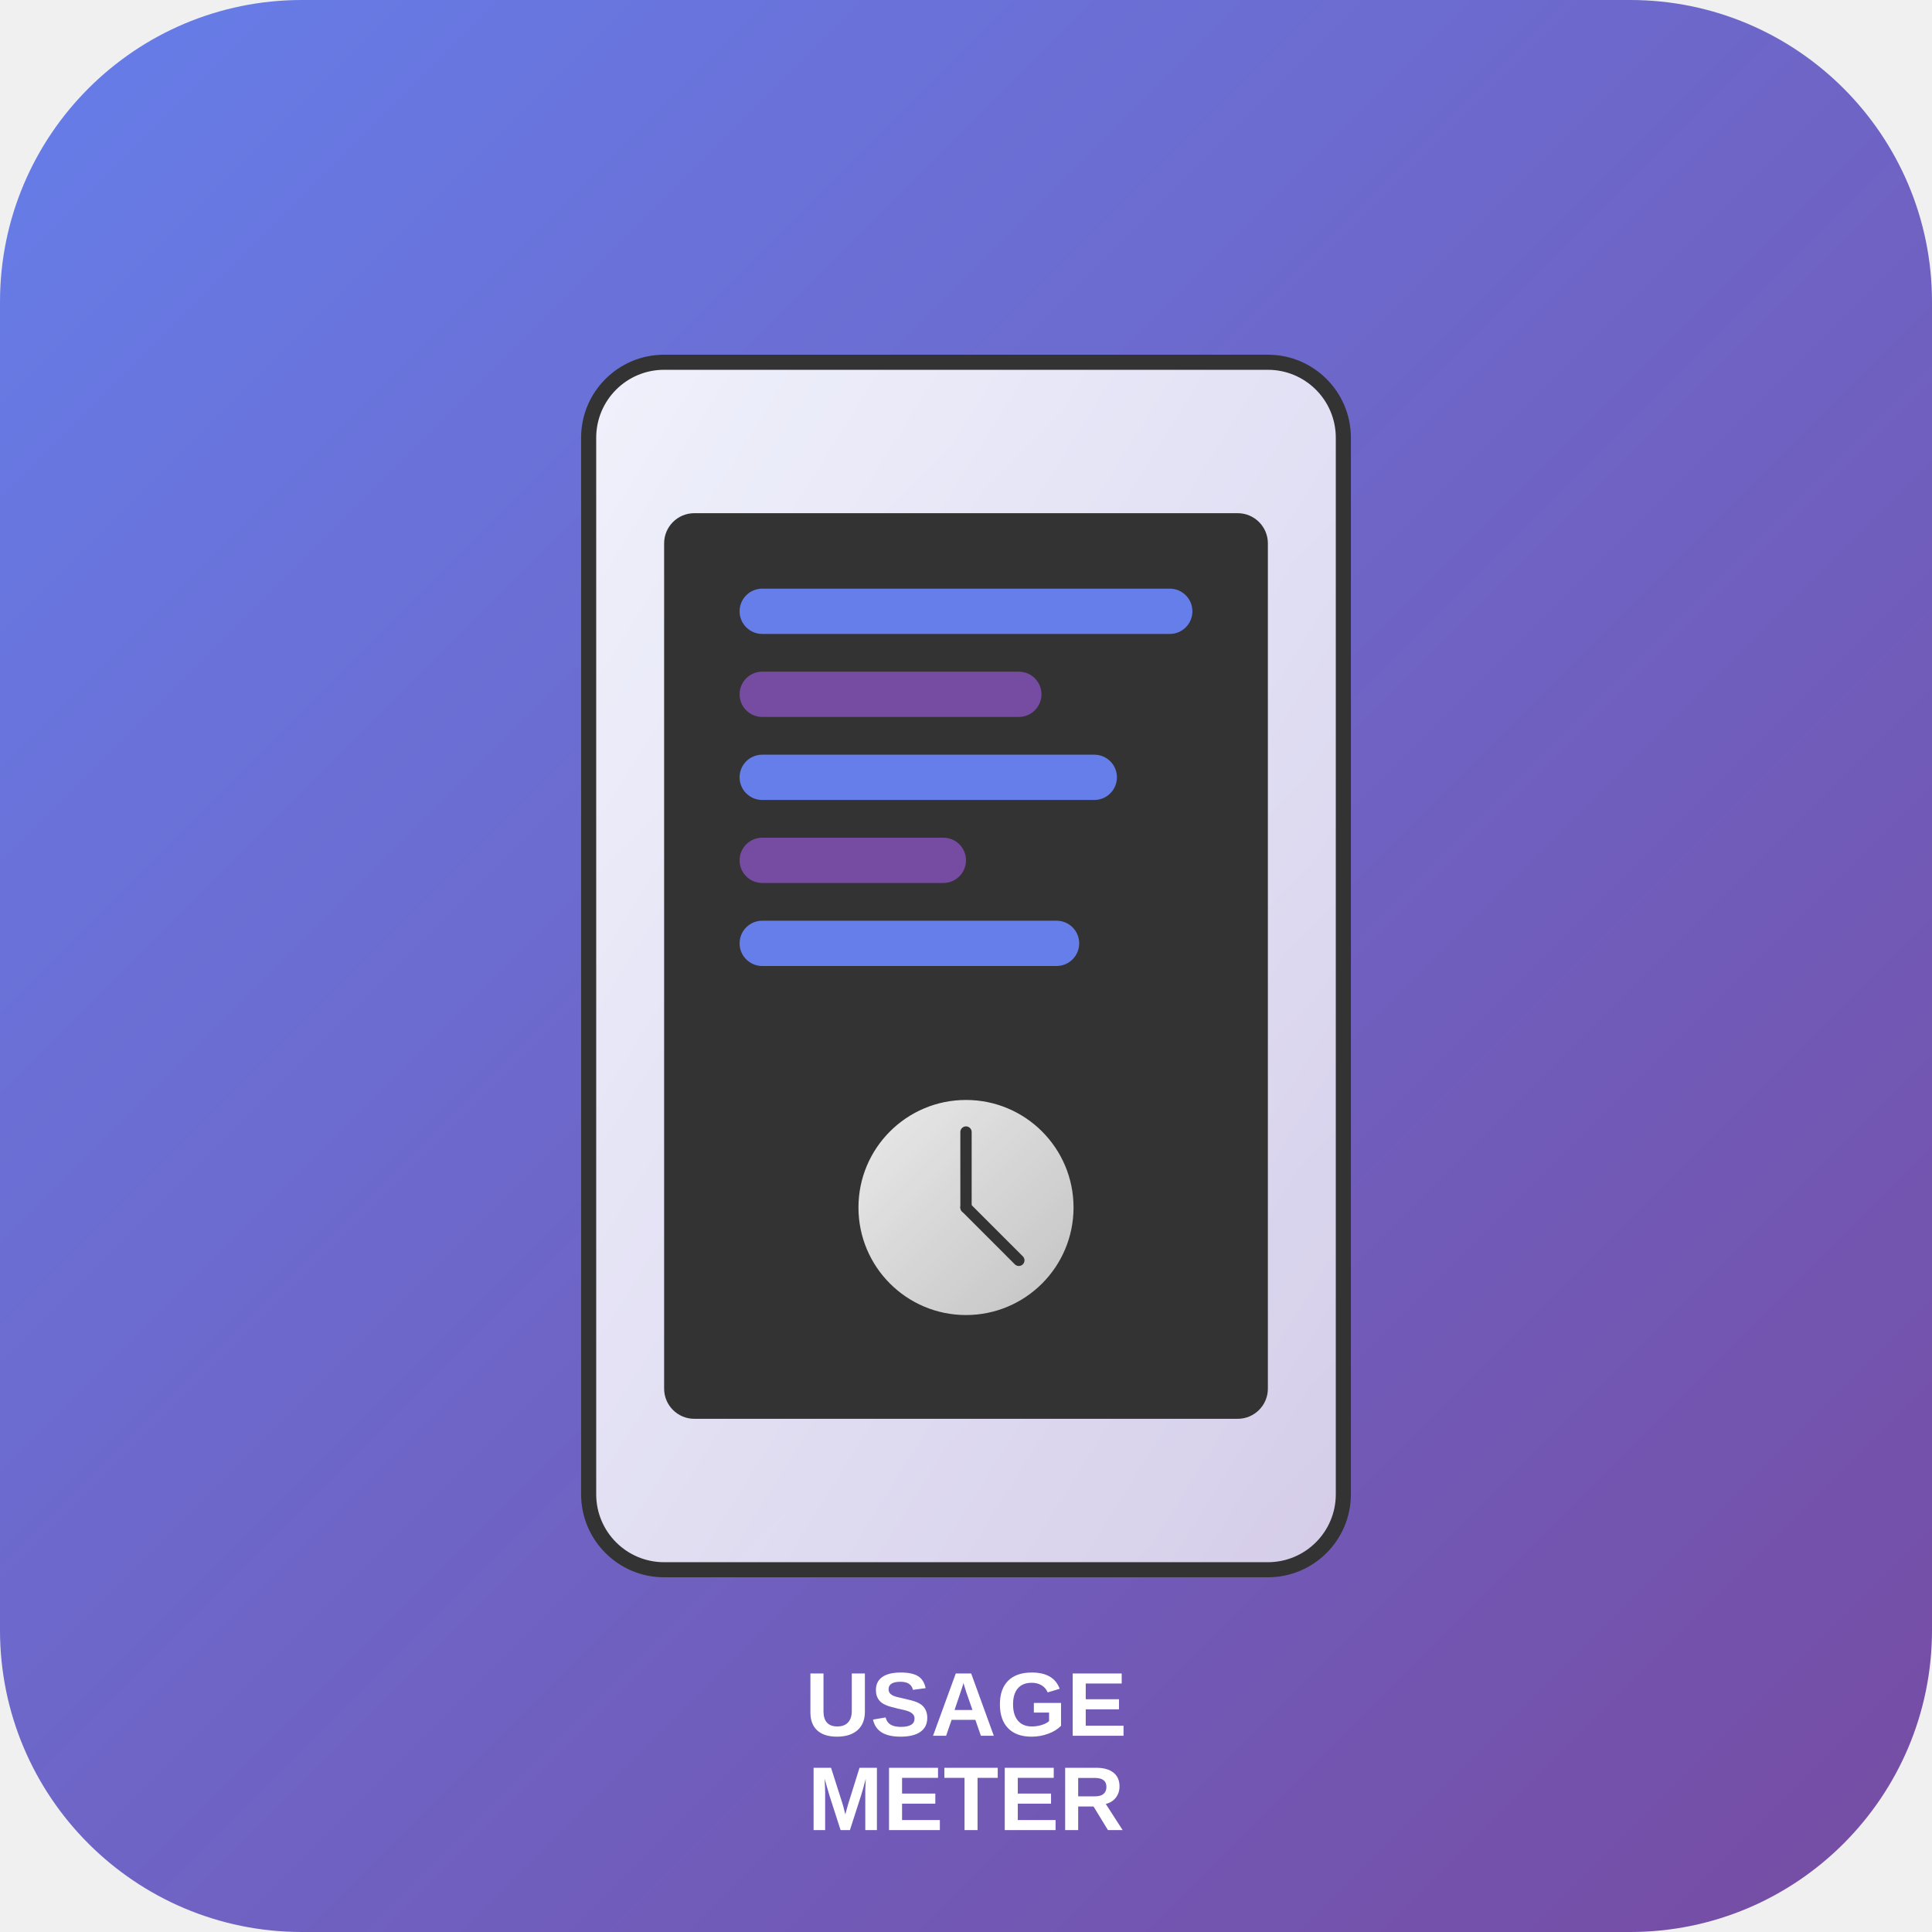
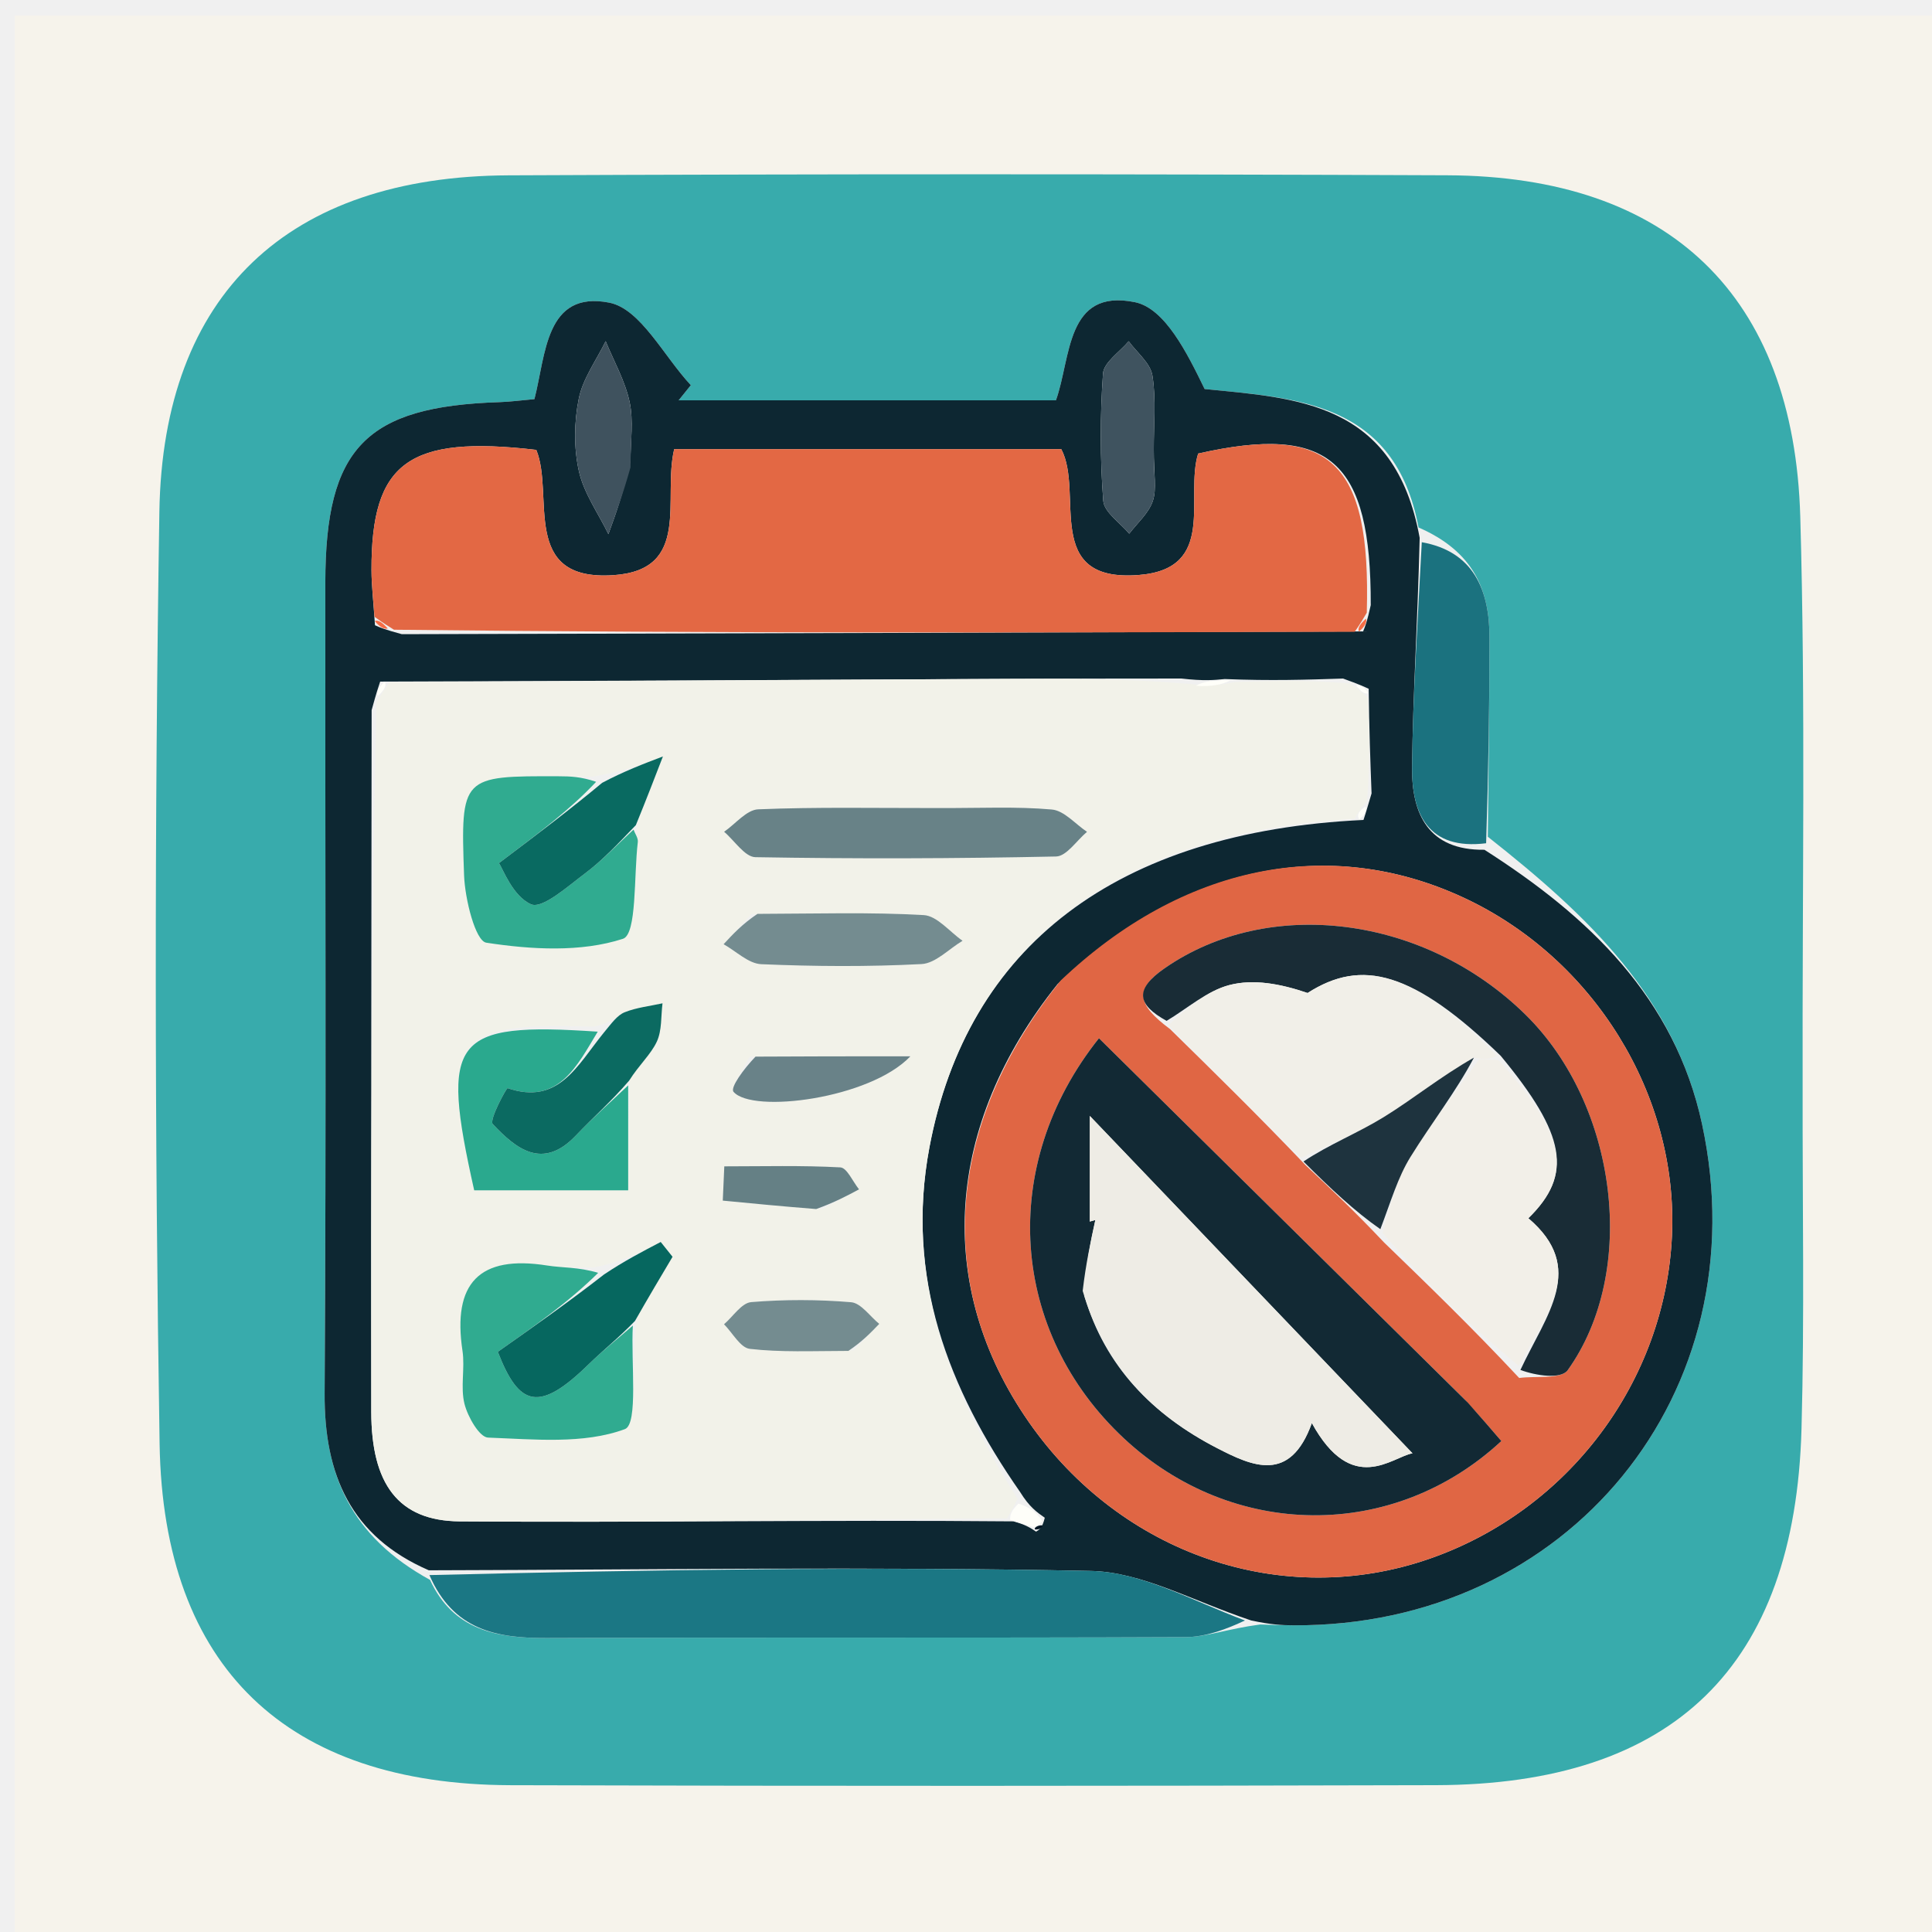
- <svg xmlns="http://www.w3.org/2000/svg" width="512" height="512" viewBox="0 0 512 512">
-   <defs>
-     <linearGradient id="grad1" x1="0%" y1="0%" x2="100%" y2="100%">
-       <stop offset="0%" style="stop-color:#667eea;stop-opacity:1" />
-       <stop offset="100%" style="stop-color:#764ba2;stop-opacity:1" />
-     </linearGradient>
-     <linearGradient id="grad2" x1="0%" y1="0%" x2="100%" y2="100%">
-       <stop offset="0%" style="stop-color:#ffffff;stop-opacity:0.9" />
-       <stop offset="100%" style="stop-color:#ffffff;stop-opacity:0.7" />
-     </linearGradient>
-   </defs>
-   <rect width="512" height="512" rx="80" ry="80" fill="url(#grad1)" />
-   <rect x="156" y="96" width="200" height="320" rx="20" ry="20" fill="url(#grad2)" stroke="#333" stroke-width="4" />
-   <rect x="176" y="136" width="160" height="240" rx="8" ry="8" fill="#333" />
-   <rect x="196" y="156" width="120" height="12" rx="6" ry="6" fill="#667eea" />
-   <rect x="196" y="178" width="80" height="12" rx="6" ry="6" fill="#764ba2" />
-   <rect x="196" y="200" width="100" height="12" rx="6" ry="6" fill="#667eea" />
-   <rect x="196" y="222" width="60" height="12" rx="6" ry="6" fill="#764ba2" />
-   <rect x="196" y="244" width="90" height="12" rx="6" ry="6" fill="#667eea" />
-   <circle cx="256" cy="320" r="30" fill="url(#grad2)" stroke="#333" stroke-width="3" />
-   <line x1="256" y1="300" x2="256" y2="320" stroke="#333" stroke-width="3" stroke-linecap="round" />
-   <line x1="256" y1="320" x2="270" y2="334" stroke="#333" stroke-width="3" stroke-linecap="round" />
-   <text x="256" y="460" text-anchor="middle" font-family="Arial, sans-serif" font-size="24" font-weight="bold" fill="white">USAGE</text>
-   <text x="256" y="485" text-anchor="middle" font-family="Arial, sans-serif" font-size="24" font-weight="bold" fill="white">METER</text>
+ <svg xmlns="http://www.w3.org/2000/svg" version="1.1" id="Layer_1" x="0px" y="0px" width="100%" viewBox="0 0 144 144" enable-background="new 0 0 144 144" xml:space="preserve">
+   <path fill="#F6F3EB" opacity="1" stroke="none" d=" M145,59   C145,87.975 145,116.45 145,144.963   C97.066,144.963 49.133,144.963 1.1,144.963   C1.1,97.108 1.1,49.216 1.1,1.162   C49,1.162 97,1.162 145,1.162   C145,20.2 145,39.35 145,59  M134.358,80.5   C134.324,66.506 134.581,52.504 134.182,38.52   C133.709,21.993 124.392,13.133 107.879,13.065   C84.555,12.967 61.229,12.966 37.905,13.069   C21.516,13.141 12.137,21.876 11.879,38.149   C11.513,61.3 11.526,84.466 11.896,107.617   C12.164,124.326 21.419,133.007 38.046,133.058   C61.037,133.128 84.029,133.117 107.02,133.056   C124.737,133.01 133.79,124.217 134.274,106.489   C134.501,98.165 134.341,89.83 134.358,80.5  z" />
+   <path fill="#38ABAC" opacity="1" stroke="none" d=" M134.357,81   C134.341,89.83 134.501,98.165 134.274,106.489   C133.79,124.217 124.737,133.01 107.02,133.056   C84.029,133.117 61.037,133.128 38.046,133.058   C21.419,133.007 12.164,124.326 11.896,107.617   C11.526,84.466 11.513,61.3 11.879,38.149   C12.137,21.876 21.516,13.141 37.905,13.069   C61.229,12.966 84.555,12.967 107.879,13.065   C124.392,13.133 133.709,21.993 134.182,38.52   C134.581,52.504 134.324,66.506 134.357,81  M110.894,62.367   C110.94,57.425 111.019,52.482 111.02,47.54   C111.02,43.957 109.816,41.098 105.729,39.314   C103.962,29.908 96.611,29.682 89.786,28.996   C88.474,26.294 86.828,22.984 84.596,22.525   C79.425,21.462 79.841,26.683 78.703,29.838   C69.142,29.838 59.862,29.838 50.582,29.838   C50.885,29.462 51.188,29.086 51.491,28.709   C49.481,26.56 47.742,23.01 45.403,22.557   C40.644,21.635 40.689,26.441 39.833,29.749   C38.856,29.836 38.041,29.947 37.224,29.974   C27.271,30.295 24.257,33.379 24.248,43.404   C24.229,63.549 24.323,83.694 24.196,103.838   C24.157,109.948 26.165,114.524 32.051,117.756   C33.787,121.509 37.02,122.102 40.716,122.088   C56.593,122.028 72.471,122.09 88.348,122.021   C89.902,122.014 91.453,121.41 93.92,121.08   C94.75,121.101 95.58,121.137 96.409,121.141   C116.893,121.254 131.171,103.788 126.863,83.796   C124.827,74.351 118.401,68.291 110.894,62.367  z" />
+   <path fill="#0D2732" opacity="1" stroke="none" d=" M31.961,117.04   C26.165,114.524 24.157,109.948 24.196,103.838   C24.323,83.694 24.229,63.549 24.248,43.404   C24.257,33.379 27.271,30.295 37.224,29.974   C38.041,29.947 38.856,29.836 39.833,29.749   C40.689,26.441 40.644,21.635 45.403,22.557   C47.742,23.01 49.481,26.56 51.491,28.709   C51.188,29.086 50.885,29.462 50.582,29.838   C59.862,29.838 69.142,29.838 78.703,29.838   C79.841,26.683 79.425,21.462 84.596,22.525   C86.828,22.984 88.474,26.294 89.786,28.996   C96.611,29.682 103.962,29.908 105.814,40.089   C105.667,46.305 105.309,51.743 105.248,57.185   C105.21,60.654 106.448,63.389 110.64,63.336   C118.401,68.291 124.827,74.351 126.863,83.796   C131.171,103.788 116.893,121.254 96.409,121.141   C95.58,121.137 94.75,121.101 93.251,120.779   C88.824,119.295 85.085,117.167 81.304,117.089   C64.863,116.747 48.41,117.002 31.961,117.04  M77.872,113.124   C77.298,112.724 76.723,112.324 76.04,111.216   C70.641,103.483 67.467,95.144 69.271,85.533   C72.085,70.543 83.203,61.985 101.627,61.114   C101.748,60.744 101.869,60.373 102.228,59.137   C102.138,56.756 102.049,54.374 102.015,51.339   C101.664,51.175 101.313,51.012 100.104,50.575   C97.417,50.663 94.731,50.751 91.286,50.612   C90.507,50.689 89.728,50.766 88.051,50.573   C83.916,50.58 79.781,50.575 75.645,50.596   C60.109,50.672 44.573,50.756 28.336,50.802   C28.199,51.207 28.061,51.613 27.699,52.931   C27.685,70.366 27.645,87.801 27.673,105.237   C27.681,110.587 29.666,113.357 34.256,113.394   C47.852,113.501 61.452,113.266 75.542,113.394   C76.045,113.538 76.548,113.683 77.222,114.16   C77.457,114.023 77.691,113.886 77.872,113.124  M29.95,47.268   C53.623,47.209 77.297,47.149 101.598,47.06   C101.748,46.701 101.897,46.343 102.167,45.103   C102.193,34.312 99.114,31.594 89.303,33.806   C88.293,37.055 90.75,42.395 84.875,42.857   C77.65,43.426 80.823,36.72 79.101,33.477   C69.377,33.477 59.815,33.477 50.25,33.477   C49.368,37.195 51.572,42.476 45.719,42.87   C38.729,43.339 41.349,36.894 39.972,33.531   C30.428,32.421 27.673,34.471 27.689,42.49   C27.691,43.65 27.834,44.81 27.948,46.603   C28.309,46.764 28.67,46.924 29.95,47.268  M78.822,73.353   C70.407,83.875 69.622,95.856 76.685,105.996   C83.57,115.88 95.635,119.988 106.573,116.172   C116.912,112.565 124.115,102.966 124.618,92.124   C125.105,81.63 118.792,71.396 109.048,66.886   C99.07,62.267 88.139,64.445 78.822,73.353  M46.994,34.375   C46.993,32.896 47.23,31.366 46.926,29.953   C46.589,28.389 45.758,26.933 45.142,25.43   C44.447,26.855 43.44,28.218 43.137,29.723   C42.788,31.459 42.763,33.387 43.146,35.11   C43.514,36.759 44.586,38.251 45.348,39.812   C45.897,38.302 46.446,36.793 46.994,34.375  M85.996,33.471   C85.989,31.639 86.181,29.775 85.893,27.988   C85.744,27.066 84.741,26.281 84.125,25.434   C83.457,26.235 82.273,27.001 82.212,27.846   C81.988,30.993 81.99,34.177 82.231,37.322   C82.297,38.186 83.49,38.963 84.167,39.779   C84.773,38.978 85.613,38.255 85.921,37.352   C86.226,36.455 85.995,35.376 85.996,33.471  z" />
+   <path fill="#1B7784" opacity="1" stroke="none" d=" M32.006,117.398   C48.41,117.002 64.863,116.747 81.304,117.089   C85.085,117.167 88.824,119.295 92.794,120.781   C91.453,121.41 89.902,122.014 88.348,122.021   C72.471,122.09 56.593,122.028 40.716,122.088   C37.02,122.102 33.787,121.509 32.006,117.398  z" />
+   <path fill="#1B727F" opacity="1" stroke="none" d=" M110.767,62.851   C106.448,63.389 105.21,60.654 105.248,57.185   C105.309,51.743 105.667,46.305 105.972,40.413   C109.816,41.098 111.02,43.957 111.02,47.54   C111.019,52.482 110.94,57.425 110.767,62.851  z" />
+   <path fill="#F2F2E9" opacity="1" stroke="none" d=" M92.044,50.839   C94.731,50.751 97.417,50.663 100.644,50.947   C101.443,51.544 101.701,51.769 101.959,51.993   C102.049,54.374 102.138,56.756 101.892,59.686   C101.291,60.443 101.104,60.708 100.995,61.028   C83.203,61.985 72.085,70.543 69.271,85.533   C67.467,95.144 70.641,103.483 75.849,111.716   C75.456,112.533 75.253,112.849 75.05,113.165   C61.452,113.266 47.852,113.501 34.256,113.394   C29.666,113.357 27.681,110.587 27.673,105.237   C27.645,87.801 27.685,70.366 28.054,52.338   C28.618,51.443 28.827,51.14 29.037,50.837   C44.573,50.756 60.109,50.672 75.645,50.596   C79.781,50.575 83.916,50.58 88.687,50.977   C90.23,51.201 91.137,51.02 92.044,50.839  M46.958,80.201   C47.642,79.355 48.511,78.594 48.956,77.637   C49.345,76.8 49.257,75.742 49.38,74.781   C48.436,74.99 47.45,75.092 46.563,75.446   C46,75.671 45.586,76.269 44.22,76.524   C33.687,76.171 32.803,77.376 35.344,88.72   C39.192,88.72 43.052,88.72 46.821,88.72   C46.821,85.84 46.821,83.368 46.958,80.201  M44.134,57.898   C43.307,57.885 42.48,57.862 41.653,57.859   C34.423,57.835 34.321,57.84 34.59,65.245   C34.655,67.016 35.433,70.138 36.247,70.263   C39.603,70.778 43.299,70.991 46.432,69.972   C47.479,69.631 47.235,65.282 47.539,62.76   C47.574,62.467 47.332,62.142 47.567,61.167   C48.181,59.572 48.795,57.977 49.41,56.382   C47.952,56.936 46.493,57.491 44.134,57.898  M47.487,98.114   C48.367,96.634 49.247,95.154 50.128,93.674   C49.834,93.306 49.54,92.938 49.246,92.57   C47.877,93.284 46.508,93.998 44.265,94.47   C43.106,94.429 41.928,94.506 40.791,94.325   C35.701,93.516 33.717,95.664 34.471,100.681   C34.666,101.981 34.306,103.387 34.621,104.639   C34.863,105.602 35.737,107.127 36.376,107.15   C39.812,107.278 43.502,107.658 46.574,106.519   C47.587,106.144 47.015,101.495 47.487,98.114  M69.461,60.228   C65.144,60.233 60.823,60.144 56.514,60.322   C55.645,60.358 54.818,61.411 53.971,61.995   C54.749,62.655 55.516,63.875 56.305,63.889   C63.773,64.017 71.247,63.996 78.715,63.838   C79.495,63.822 80.251,62.641 81.019,62   C80.148,61.419 79.316,60.418 78.401,60.337   C75.765,60.102 73.095,60.238 69.461,60.228  M56.006,68.134   C55.315,68.882 54.623,69.629 53.932,70.377   C54.867,70.897 55.785,71.824 56.74,71.865   C60.717,72.035 64.711,72.062 68.684,71.856   C69.731,71.802 70.725,70.727 71.743,70.12   C70.781,69.452 69.849,68.263 68.852,68.206   C64.881,67.978 60.89,68.102 56.006,68.134  M63.644,100.645   C64.274,99.988 64.903,99.331 65.533,98.674   C64.837,98.11 64.175,97.123 63.436,97.06   C60.968,96.853 58.461,96.849 55.992,97.052   C55.276,97.111 54.638,98.126 53.965,98.703   C54.601,99.342 55.182,100.454 55.882,100.535   C58.173,100.802 60.508,100.694 63.644,100.645  M55.853,78.779   C55.426,79.673 54.41,81.069 54.672,81.376   C56.068,83.014 64.838,81.904 67.855,78.731   C63.359,78.731 60.065,78.731 55.853,78.779  M61.29,90.111   C62.203,89.623 63.115,89.135 64.027,88.647   C63.564,88.075 63.127,87.036 62.635,87.01   C59.759,86.853 56.87,86.933 53.985,86.933   C53.947,87.784 53.91,88.635 53.872,89.486   C56.042,89.697 58.211,89.908 61.29,90.111  z" />
+   <path fill="#E06644" opacity="1" stroke="none" d=" M79.058,73.084   C88.139,64.445 99.07,62.267 109.048,66.886   C118.792,71.396 125.105,81.63 124.618,92.124   C124.115,102.966 116.912,112.565 106.573,116.172   C95.635,119.988 83.57,115.88 76.685,105.996   C69.622,95.856 70.407,83.875 79.058,73.084  M103.148,92.594   C106.415,95.754 109.682,98.914 113.232,102.707   C114.471,102.536 116.35,102.823 116.85,102.123   C122.132,94.741 120.559,82.358 113.693,75.618   C106.148,68.212 94.545,66.782 86.791,72.178   C84.537,73.747 84.747,74.873 87.208,76.701   C90.471,79.9 93.735,83.099 97.309,86.845   C99.141,88.565 100.973,90.285 103.148,92.594  M109.164,104.307   C100.093,95.347 91.023,86.388 81.909,77.385   C74.327,86.9 75.307,99.31 83.774,107.21   C91.853,114.748 103.841,114.887 111.902,107.408   C111.159,106.544 110.41,105.673 109.164,104.307  z" />
+   <path fill="#E36844" opacity="1" stroke="none" d=" M27.911,45.969   C27.834,44.81 27.691,43.65 27.689,42.49   C27.673,34.471 30.428,32.421 39.972,33.531   C41.349,36.894 38.729,43.339 45.719,42.87   C51.572,42.476 49.368,37.195 50.25,33.477   C59.815,33.477 69.377,33.477 79.101,33.477   C80.823,36.72 77.65,43.426 84.875,42.857   C90.75,42.395 88.293,37.055 89.303,33.806   C99.114,31.594 102.193,34.312 101.872,45.668   C101.375,46.519 101.172,46.804 100.97,47.089   C77.297,47.149 53.623,47.209 29.364,46.936   C28.489,46.392 28.2,46.181 27.911,45.969  z" />
+   <path fill="#3F525E" opacity="1" stroke="none" d=" M46.995,34.829   C46.446,36.793 45.897,38.302 45.348,39.812   C44.586,38.251 43.514,36.759 43.146,35.11   C42.763,33.387 42.788,31.459 43.137,29.723   C43.44,28.218 44.447,26.855 45.142,25.43   C45.758,26.933 46.589,28.389 46.926,29.953   C47.23,31.366 46.993,32.896 46.995,34.829  z" />
+   <path fill="#3F535F" opacity="1" stroke="none" d=" M85.997,33.924   C85.995,35.376 86.226,36.455 85.921,37.352   C85.613,38.255 84.773,38.978 84.167,39.779   C83.49,38.963 82.297,38.186 82.231,37.322   C81.99,34.177 81.988,30.993 82.212,27.846   C82.273,27.001 83.457,26.235 84.125,25.434   C84.741,26.281 85.744,27.066 85.893,27.988   C86.181,29.775 85.989,31.639 85.997,33.924  z" />
+   <path fill="#FEFEF9" opacity="1" stroke="none" d=" M75.296,113.28   C75.253,112.849 75.456,112.533 75.904,112.071   C76.723,112.324 77.298,112.724 77.674,113.385   C77.475,113.647 77.051,113.827 77.051,113.827   C76.548,113.683 76.045,113.538 75.296,113.28  z" />
+   <path fill="#FFFFF9" opacity="1" stroke="none" d=" M91.665,50.726   C91.137,51.02 90.23,51.201 89.136,51.112   C89.728,50.766 90.507,50.689 91.665,50.726  z" />
+   <path fill="#F76E46" opacity="1" stroke="none" d=" M27.929,46.286   C28.2,46.181 28.489,46.392 28.905,46.844   C28.67,46.924 28.309,46.764 27.929,46.286  z" />
+   <path fill="#F76E46" opacity="1" stroke="none" d=" M101.284,47.075   C101.172,46.804 101.375,46.519 101.812,46.109   C101.897,46.343 101.748,46.701 101.284,47.075  z" />
+   <path fill="#FFFFF9" opacity="1" stroke="none" d=" M101.311,61.071   C101.104,60.708 101.291,60.443 101.774,60.118   C101.869,60.373 101.748,60.744 101.311,61.071  z" />
+   <path fill="#FFFFF9" opacity="1" stroke="none" d=" M101.987,51.666   C101.701,51.769 101.443,51.544 101.074,51.084   C101.313,51.012 101.664,51.175 101.987,51.666  z" />
+   <path fill="#001623" opacity="1" stroke="none" d=" M77.137,113.994   C77.051,113.827 77.475,113.647 77.7,113.698   C77.691,113.886 77.457,114.023 77.137,113.994  z" />
+   <path fill="#FFFFF9" opacity="1" stroke="none" d=" M28.687,50.82   C28.827,51.14 28.618,51.443 28.166,51.882   C28.061,51.613 28.199,51.207 28.687,50.82  z" />
+   <path fill="#30AB90" opacity="1" stroke="none" d=" M47.168,98.8   C47.015,101.495 47.587,106.144 46.574,106.519   C43.502,107.658 39.812,107.278 36.376,107.15   C35.737,107.127 34.863,105.602 34.621,104.639   C34.306,103.387 34.666,101.981 34.471,100.681   C33.717,95.664 35.701,93.516 40.791,94.325   C41.928,94.506 43.106,94.429 44.585,94.87   C42.412,97.024 39.918,98.778 37.106,100.756   C38.69,104.86 40.191,105.289 43.87,101.689   C44.913,100.668 46.066,99.76 47.168,98.8  z" />
+   <path fill="#30AB90" opacity="1" stroke="none" d=" M47.219,61.832   C47.332,62.142 47.574,62.467 47.539,62.76   C47.235,65.282 47.479,69.631 46.432,69.972   C43.299,70.991 39.603,70.778 36.247,70.263   C35.433,70.138 34.655,67.016 34.59,65.245   C34.321,57.84 34.423,57.835 41.653,57.859   C42.48,57.862 43.307,57.885 44.432,58.272   C42.51,60.32 40.291,61.994 37.19,64.331   C37.478,64.745 38.207,66.787 39.575,67.397   C40.418,67.773 42.312,66.067 43.594,65.107   C44.893,64.136 46.018,62.934 47.219,61.832  z" />
+   <path fill="#2AA98E" opacity="1" stroke="none" d=" M46.821,80.897   C46.821,83.368 46.821,85.84 46.821,88.72   C43.052,88.72 39.192,88.72 35.344,88.72   C32.803,77.376 33.687,76.171 44.552,76.894   C43.025,79.403 41.638,82.403 37.832,81.105   C37.754,81.079 36.44,83.478 36.726,83.781   C38.454,85.614 40.44,87.248 42.919,84.637   C44.158,83.332 45.516,82.14 46.821,80.897  z" />
+   <path fill="#688287" opacity="1" stroke="none" d=" M69.95,60.228   C73.095,60.238 75.765,60.102 78.401,60.337   C79.316,60.418 80.148,61.419 81.019,62   C80.251,62.641 79.495,63.822 78.715,63.838   C71.247,63.996 63.773,64.017 56.305,63.889   C55.516,63.875 54.749,62.655 53.971,61.995   C54.818,61.411 55.645,60.358 56.514,60.322   C60.823,60.144 65.144,60.233 69.95,60.228  z" />
+   <path fill="#748C90" opacity="1" stroke="none" d=" M56.456,68.115   C60.89,68.102 64.881,67.978 68.852,68.206   C69.849,68.263 70.781,69.452 71.743,70.12   C70.725,70.727 69.731,71.802 68.684,71.856   C64.711,72.062 60.717,72.035 56.74,71.865   C55.785,71.824 54.867,70.897 53.932,70.377   C54.623,69.629 55.315,68.882 56.456,68.115  z" />
+   <path fill="#096A61" opacity="1" stroke="none" d=" M47.393,61.5   C46.018,62.934 44.893,64.136 43.594,65.107   C42.312,66.067 40.418,67.773 39.575,67.397   C38.207,66.787 37.478,64.745 37.19,64.331   C40.291,61.994 42.51,60.32 44.883,58.346   C46.493,57.491 47.952,56.936 49.41,56.382   C48.795,57.977 48.181,59.572 47.393,61.5  z" />
+   <path fill="#0B6A61" opacity="1" stroke="none" d=" M46.889,80.549   C45.516,82.14 44.158,83.332 42.919,84.637   C40.44,87.248 38.454,85.614 36.726,83.781   C36.44,83.478 37.754,81.079 37.832,81.105   C41.638,82.403 43.025,79.403 44.994,76.982   C45.586,76.269 46,75.671 46.563,75.446   C47.45,75.092 48.436,74.99 49.38,74.781   C49.257,75.742 49.345,76.8 48.956,77.637   C48.511,78.594 47.642,79.355 46.889,80.549  z" />
+   <path fill="#06675F" opacity="1" stroke="none" d=" M47.327,98.457   C46.066,99.76 44.913,100.668 43.87,101.689   C40.191,105.289 38.69,104.86 37.106,100.756   C39.918,98.778 42.412,97.024 45.022,94.991   C46.508,93.998 47.877,93.284 49.246,92.57   C49.54,92.938 49.834,93.306 50.128,93.674   C49.247,95.154 48.367,96.634 47.327,98.457  z" />
+   <path fill="#748C90" opacity="1" stroke="none" d=" M63.234,100.688   C60.508,100.694 58.173,100.802 55.882,100.535   C55.182,100.454 54.601,99.342 53.965,98.703   C54.638,98.126 55.276,97.111 55.992,97.052   C58.461,96.849 60.968,96.853 63.436,97.06   C64.175,97.123 64.837,98.11 65.533,98.674   C64.903,99.331 64.274,99.988 63.234,100.688  z" />
+   <path fill="#698288" opacity="1" stroke="none" d=" M56.312,78.755   C60.065,78.731 63.359,78.731 67.855,78.731   C64.838,81.904 56.068,83.014 54.672,81.376   C54.41,81.069 55.426,79.673 56.312,78.755  z" />
+   <path fill="#658085" opacity="1" stroke="none" d=" M60.836,90.115   C58.211,89.908 56.042,89.697 53.872,89.486   C53.91,88.635 53.947,87.784 53.985,86.933   C56.87,86.933 59.759,86.853 62.635,87.01   C63.127,87.036 63.564,88.075 64.027,88.647   C63.115,89.135 62.203,89.623 60.836,90.115  z" />
+   <path fill="#122934" opacity="1" stroke="none" d=" M109.413,104.554   C110.41,105.673 111.159,106.544 111.902,107.408   C103.841,114.887 91.853,114.748 83.774,107.21   C75.307,99.31 74.327,86.9 81.909,77.385   C91.023,86.388 100.093,95.347 109.413,104.554  M80.82,96.586   C82.378,101.875 85.932,105.465 90.696,107.924   C93.349,109.293 96.154,110.58 97.778,106.067   C100.783,111.539 103.763,108.586 105.28,108.321   C97.369,100.05 89.458,91.78 81.229,83.176   C81.229,85.582 81.229,88.316 81.229,91.049   C81.366,91.01 81.504,90.97 81.641,90.93   C81.286,92.568 80.93,94.206 80.82,96.586  z" />
+   <path fill="#192C36" opacity="1" stroke="none" d=" M86.952,76.089   C84.747,74.873 84.537,73.747 86.791,72.178   C94.545,66.782 106.148,68.212 113.693,75.618   C120.559,82.358 122.132,94.741 116.85,102.123   C116.35,102.823 114.471,102.536 113.324,102.108   C115.246,97.976 118.285,94.521 113.915,90.8   C117.263,87.529 116.716,84.573 111.85,78.69   C105.338,72.391 101.5,71.42 97.46,74.012   C95.419,73.316 93.417,72.955 91.631,73.42   C89.953,73.856 88.502,75.164 86.952,76.089  z" />
+   <path fill="#F1EFE8" opacity="1" stroke="none" d=" M87.08,76.395   C88.502,75.164 89.953,73.856 91.631,73.42   C93.417,72.955 95.419,73.316 97.46,74.012   C101.5,71.42 105.338,72.391 111.562,78.686   C111.012,78.981 110.628,78.964 109.859,78.828   C107.364,80.243 105.335,81.91 103.119,83.273   C101.189,84.46 99.047,85.304 96.998,86.299   C93.735,83.099 90.471,79.9 87.08,76.395  z" />
+   <path fill="#F2EFE8" opacity="1" stroke="none" d=" M110.245,78.947   C110.628,78.964 111.012,78.981 111.683,79.003   C116.716,84.573 117.263,87.529 113.915,90.8   C118.285,94.521 115.246,97.976 113.182,101.791   C109.682,98.914 106.415,95.754 103.055,91.91   C103.669,89.553 104.182,87.759 105.127,86.233   C106.686,83.713 108.524,81.367 110.245,78.947  z" />
+   <path fill="#1E333E" opacity="1" stroke="none" d=" M109.859,78.828   C108.524,81.367 106.686,83.713 105.127,86.233   C104.182,87.759 103.669,89.553 102.883,91.616   C100.973,90.285 99.141,88.565 97.153,86.572   C99.047,85.304 101.189,84.46 103.119,83.273   C105.335,81.91 107.364,80.243 109.859,78.828  z" />
+   <path fill="#EEECE5" opacity="1" stroke="none" d=" M80.697,96.215   C80.93,94.206 81.286,92.568 81.641,90.93   C81.504,90.97 81.366,91.01 81.229,91.049   C81.229,88.316 81.229,85.582 81.229,83.176   C89.458,91.78 97.369,100.05 105.28,108.321   C103.763,108.586 100.783,111.539 97.778,106.067   C96.154,110.58 93.349,109.293 90.696,107.924   C85.932,105.465 82.378,101.875 80.697,96.215  z" />
</svg>
